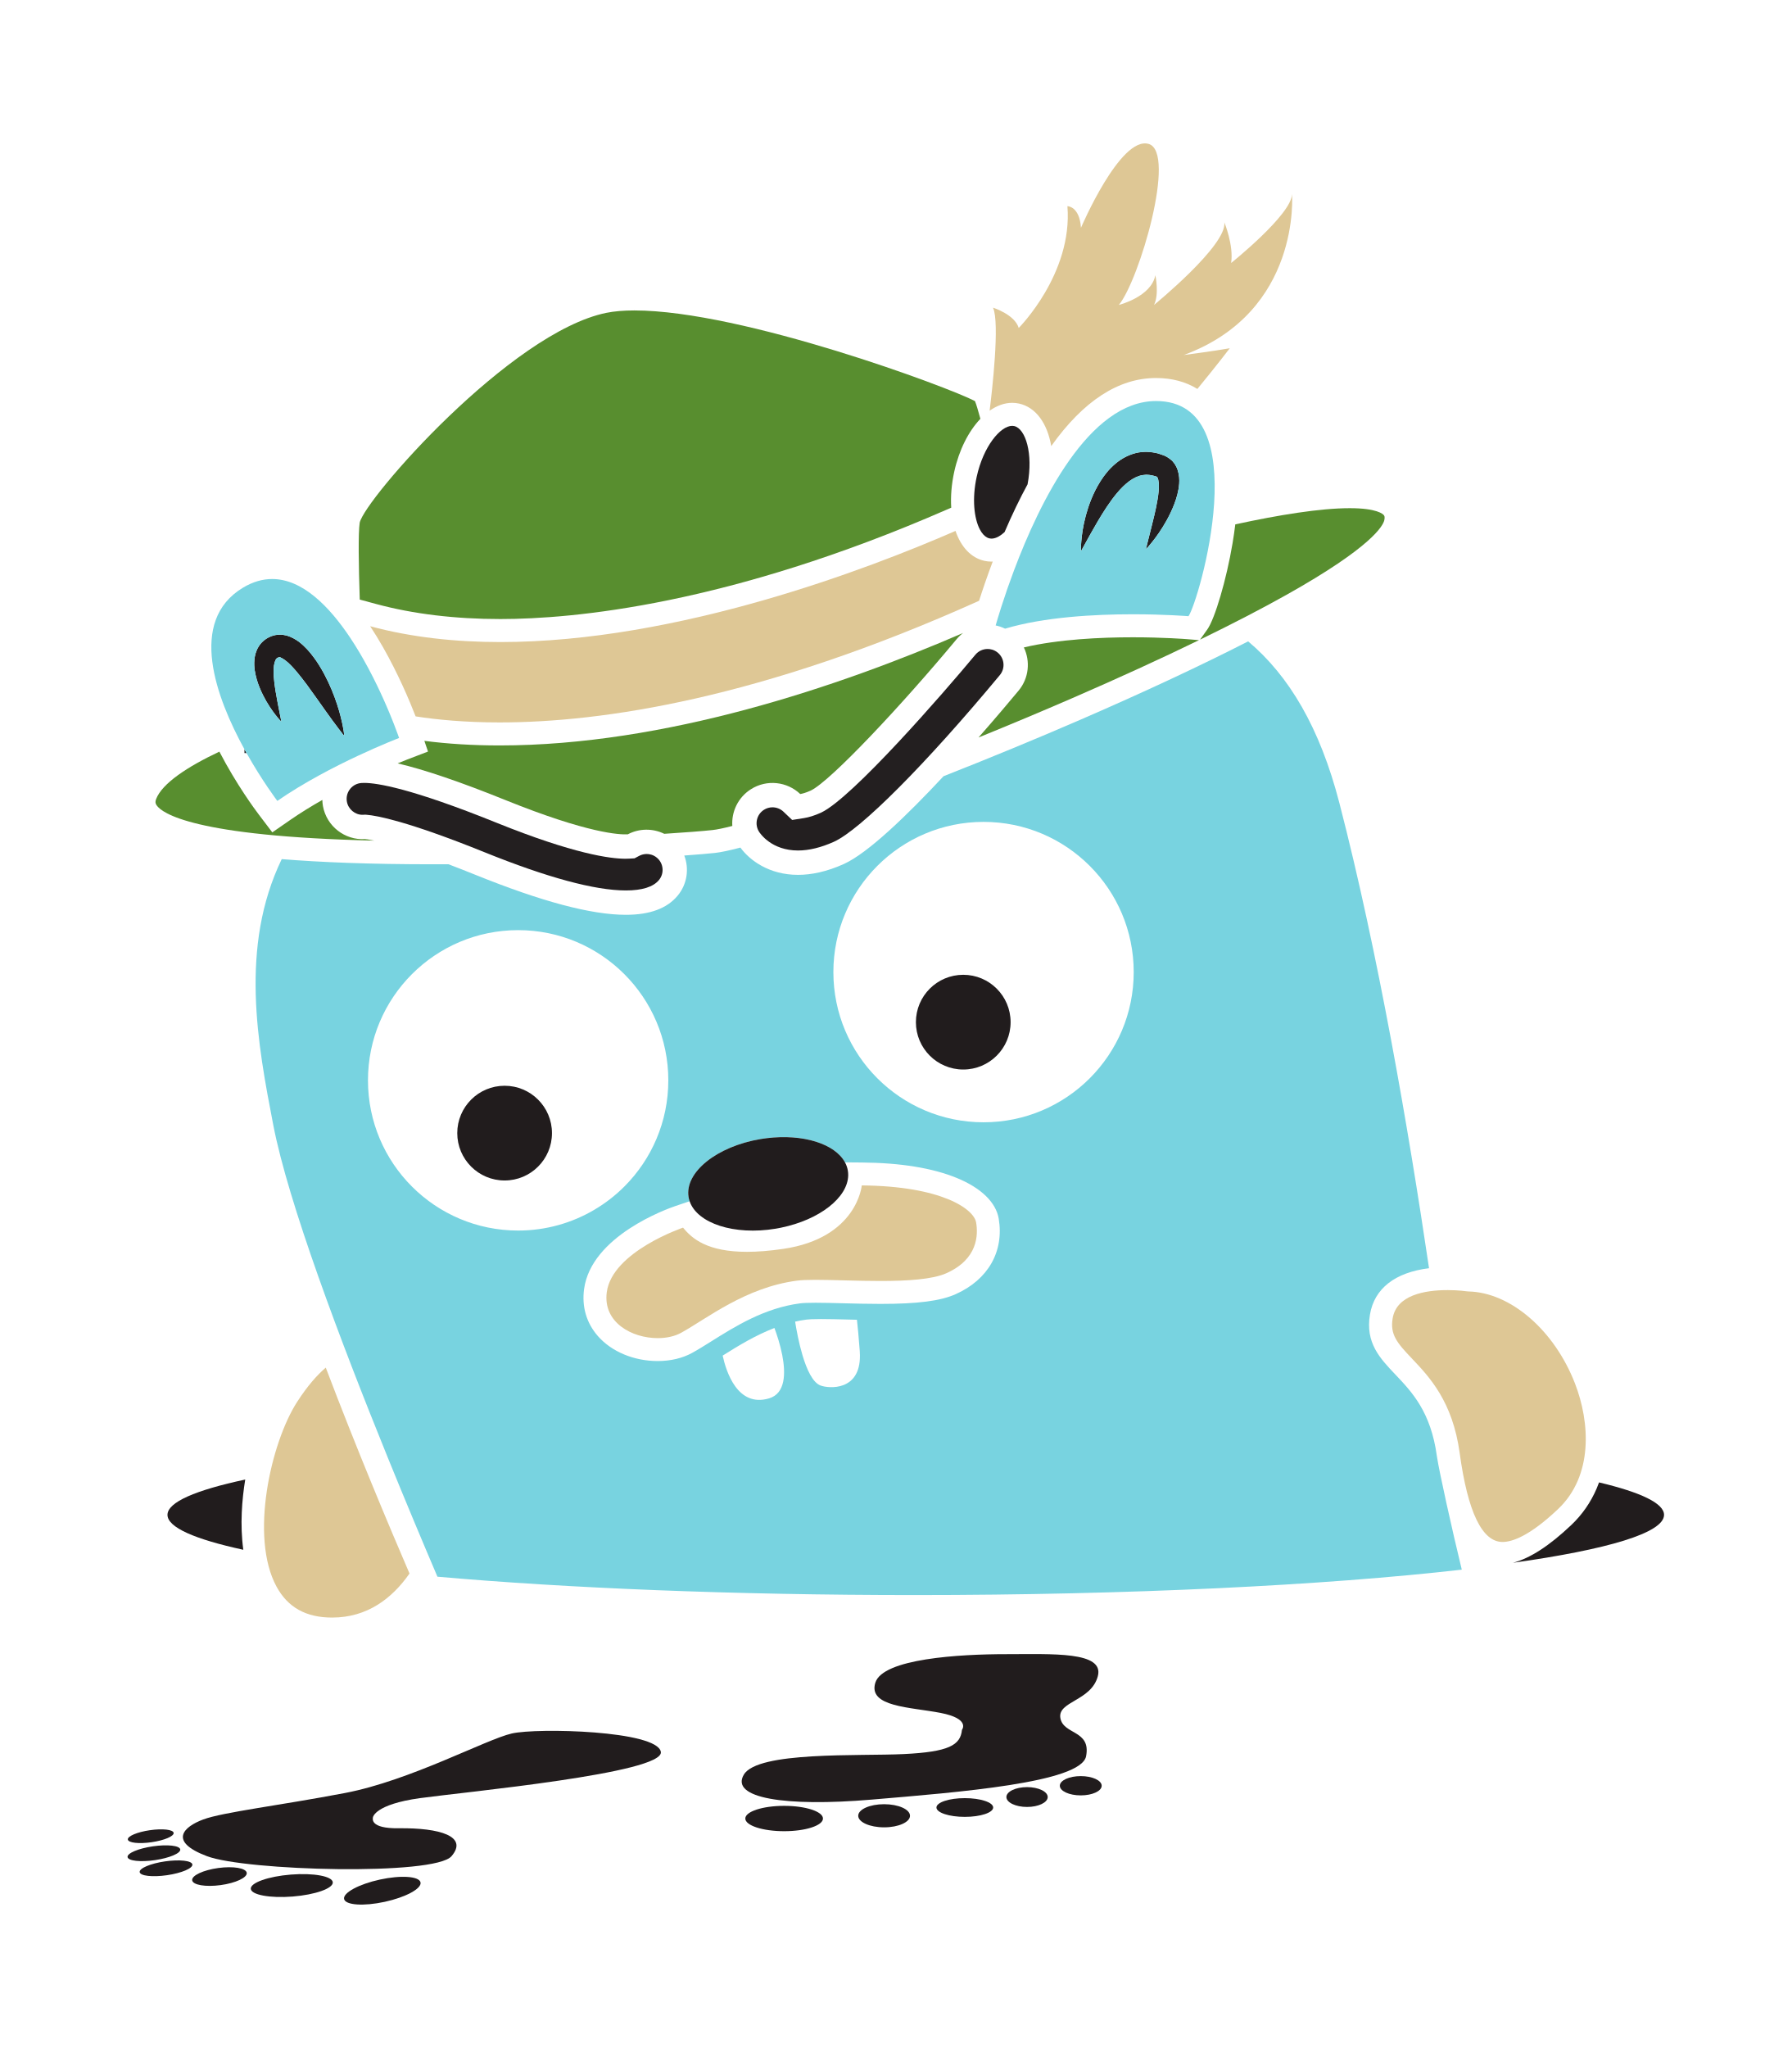
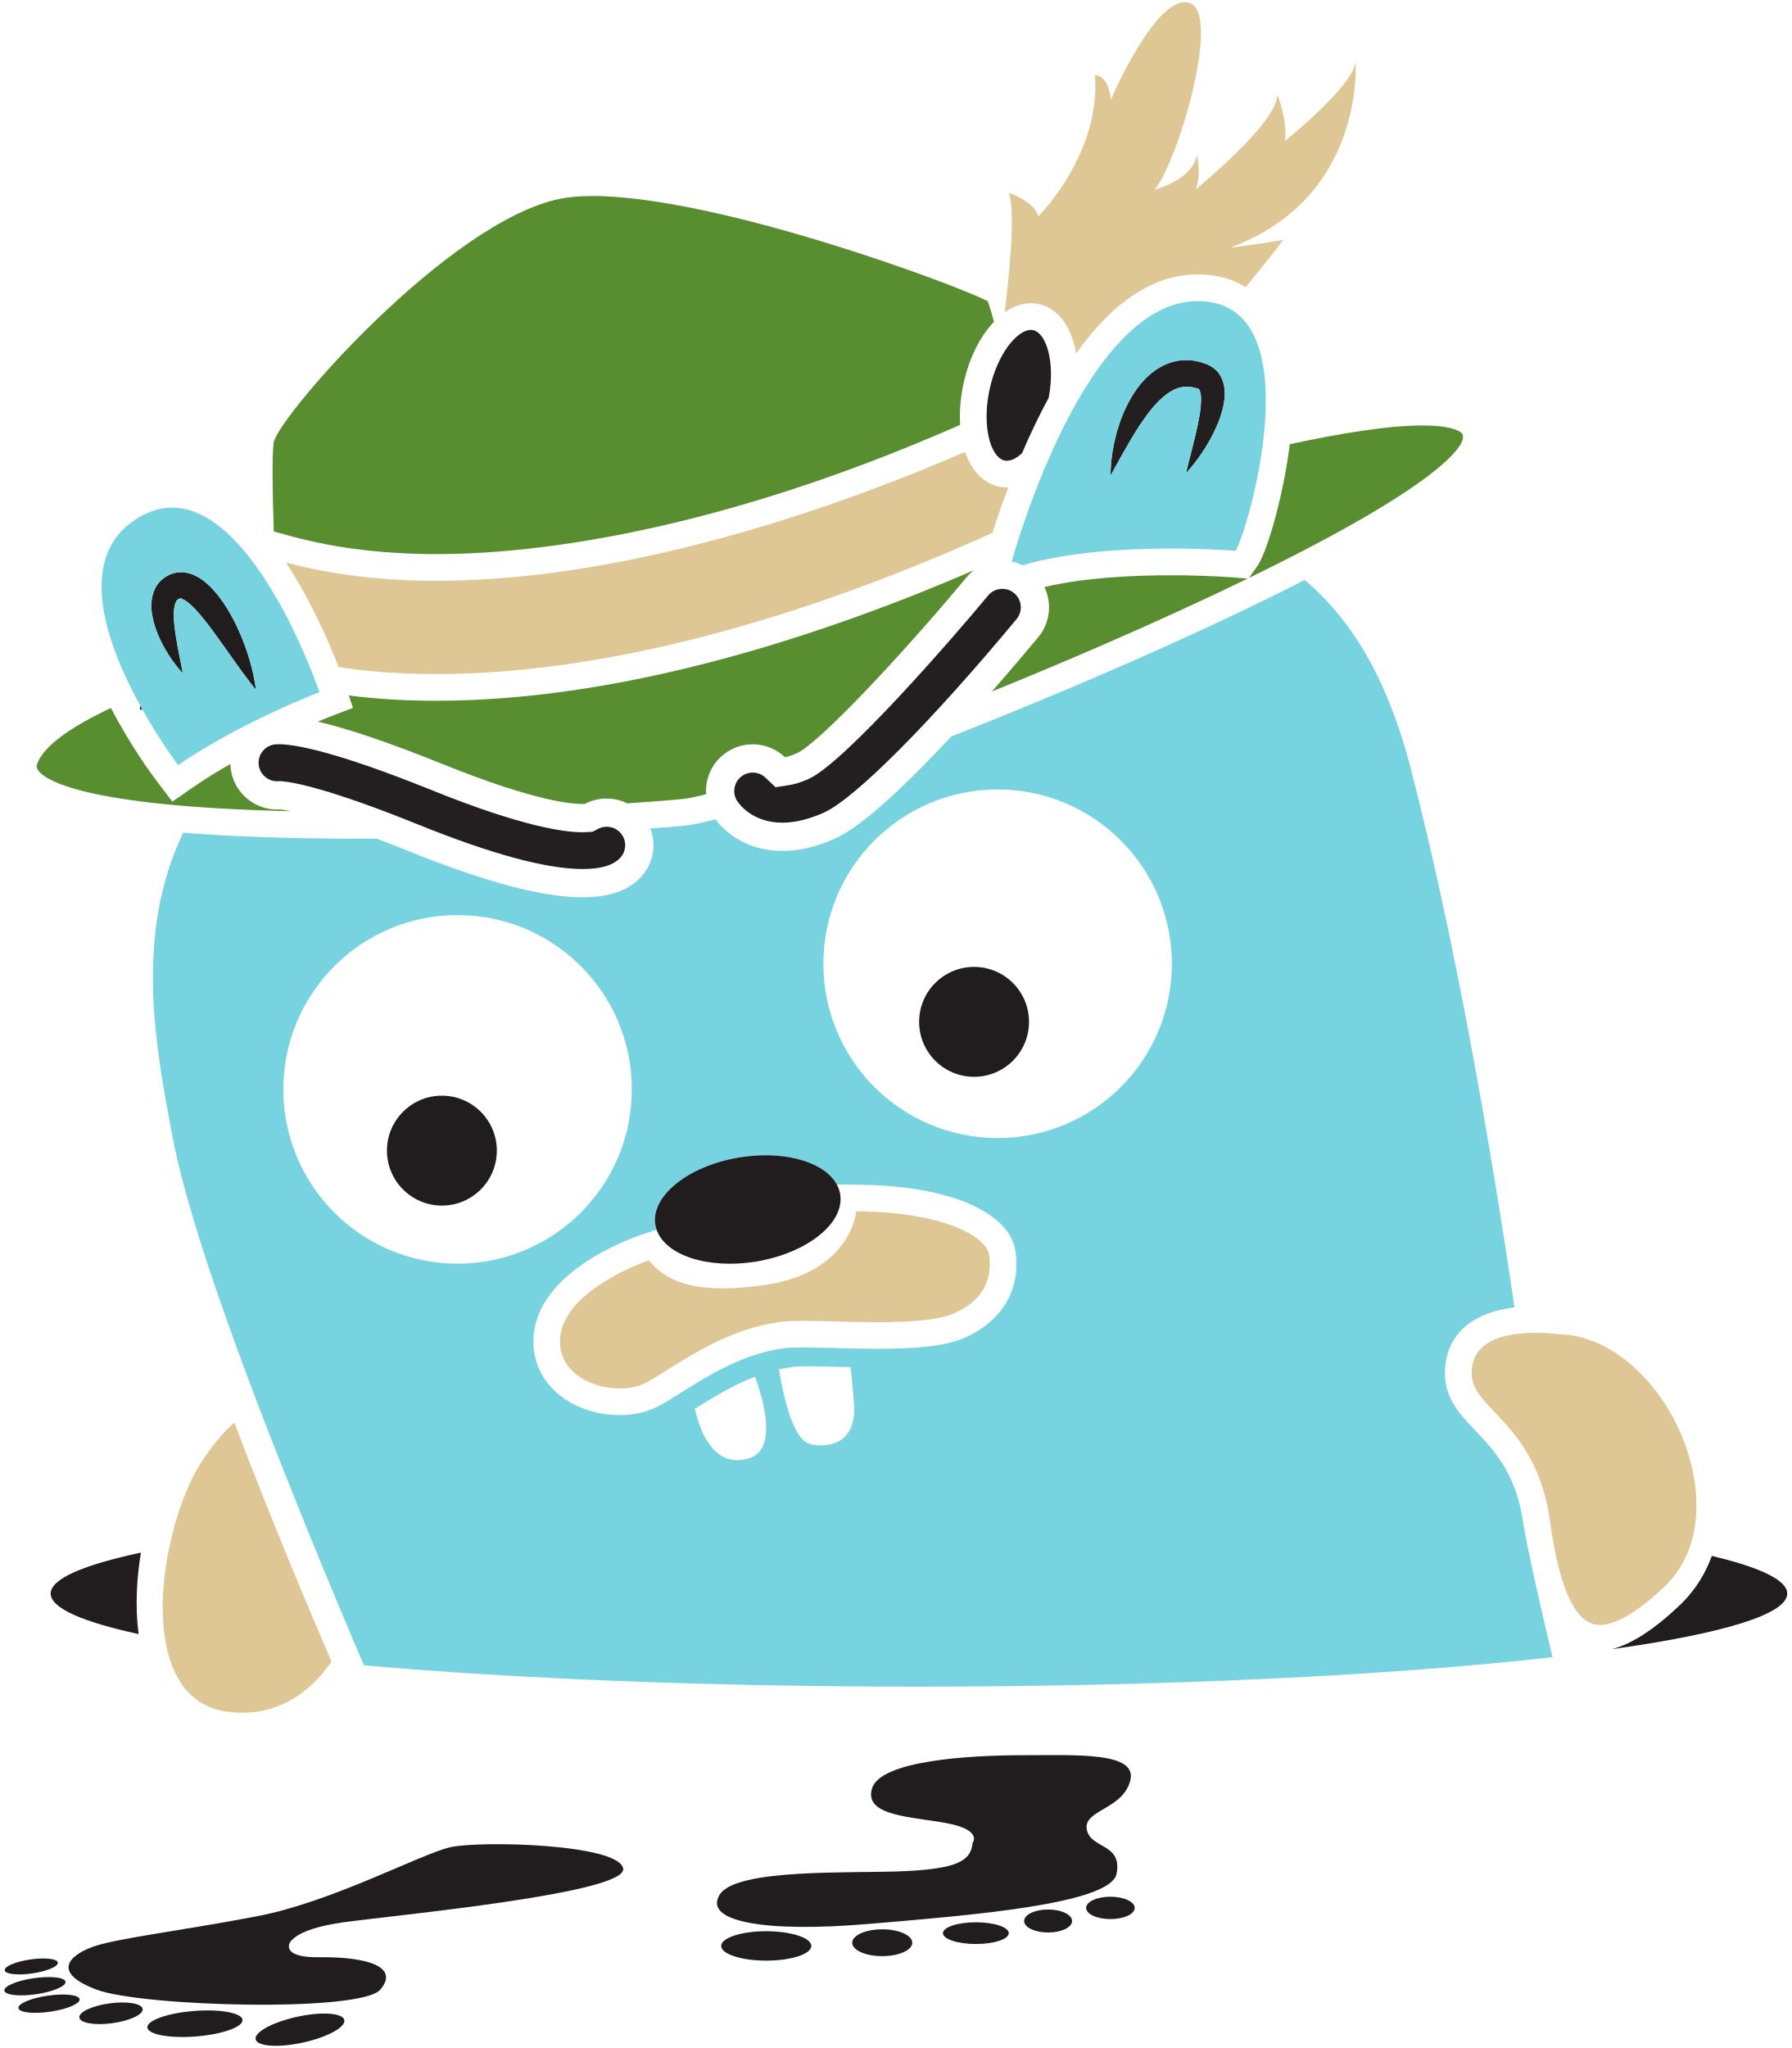
<svg xmlns="http://www.w3.org/2000/svg" version="1.1" id="svg3847" xml:space="preserve" width="886.667" height="1013.333" viewBox="0 0 886.667 1013.333">
  <defs id="defs3851" />
  <g id="g3855" transform="matrix(1.333333,0,0,-1.333333,0,1013.333)">
-     <g id="g3857" transform="scale(0.1)">
+     <g id="g3857" transform="matrix(0.1160358,0,0,0.1160358,-53.31891,-60.93588)">
      <path d="M 1899.54,1167.11 C 1804.12,1145.3 1523.34,992.641 1280.72,946.301 1038.11,899.961 828.203,875.422 754.598,848.16 680.996,820.902 623.75,766.379 768.23,711.859 c 144.481,-54.519 845.07,-73.597 907.77,0 62.7,73.602 -43.24,105.5 -196.28,103.59 -109.04,-1.359 -95.66,36.633 -95.41,40.891 0,0 6.82,47.711 174.47,70.879 167.38,23.133 907.77,92.681 894.14,171.741 -13.63,79.05 -457.97,89.96 -553.38,68.15" style="fill:#211c1d;fill-opacity:1;fill-rule:nonzero;stroke:none" id="path3859" />
      <path d="m 1410.08,625.031 c -78.33,-17.051 -137.81,-49.351 -132.85,-72.16 4.96,-22.801 72.49,-27.473 150.83,-10.422 78.33,17.051 137.81,49.352 132.85,72.16 -4.96,22.801 -72.49,27.461 -150.83,10.422" style="fill:#211c1d;fill-opacity:1;fill-rule:nonzero;stroke:none" id="path3861" />
      <path d="m 1079.84,643.578 c -84.043,-6.687 -150.723,-30.359 -148.93,-52.867 1.793,-22.52 71.38,-35.34 155.42,-28.652 84.05,6.691 150.72,30.363 148.93,52.871 -1.79,22.519 -71.37,35.34 -155.42,28.648" style="fill:#211c1d;fill-opacity:1;fill-rule:nonzero;stroke:none" id="path3863" />
      <path d="m 810.25,667.949 c -55.941,-7.617 -99.355,-28 -96.969,-45.527 2.387,-17.531 49.672,-25.563 105.614,-17.942 55.941,7.622 99.355,28 96.968,45.532 -2.386,17.527 -49.672,25.558 -105.613,17.937" style="fill:#211c1d;fill-opacity:1;fill-rule:nonzero;stroke:none" id="path3865" />
      <path d="m 612.531,692.512 c -54.008,-7.84 -96.125,-25.672 -94.07,-39.821 2.055,-14.16 47.504,-19.281 101.516,-11.441 54.007,7.852 96.125,25.68 94.07,39.828 -2.055,14.152 -47.504,19.274 -101.516,11.434" style="fill:#211c1d;fill-opacity:1;fill-rule:nonzero;stroke:none" id="path3867" />
      <path d="m 574.992,697.141 c 54.012,7.839 96.129,25.668 94.074,39.82 -2.054,14.16 -47.503,19.281 -101.511,11.441 -54.012,-7.851 -96.129,-25.683 -94.075,-39.832 2.055,-14.148 47.504,-19.269 101.512,-11.429" style="fill:#211c1d;fill-opacity:1;fill-rule:nonzero;stroke:none" id="path3869" />
      <path d="m 562.754,763.68 c 46.949,6.812 83.566,22.32 81.777,34.621 -1.785,12.308 -41.297,16.75 -88.25,9.937 -46.953,-6.816 -83.566,-22.316 -81.781,-34.617 1.789,-12.312 41.301,-16.762 88.254,-9.941" style="fill:#211c1d;fill-opacity:1;fill-rule:nonzero;stroke:none" id="path3871" />
      <path d="m 3355.24,1090.78 c -166.29,-8.18 -542.48,10.91 -594.28,-76.33 -51.79,-87.231 152.66,-119.938 474.33,-92.68 321.67,27.261 776.92,62.699 796,160.83 19.08,98.14 -84.5,79.06 -95.41,141.76 -10.9,62.7 114.49,62.7 139.03,155.38 24.53,92.69 -169.02,81.78 -340.76,81.78 -171.73,0 -457.97,-16.35 -485.23,-106.31 -27.26,-89.96 130.85,-89.96 242.62,-111.77 111.76,-21.81 79.05,-62.7 79.05,-62.7 -5.45,-57.25 -49.07,-81.78 -215.35,-89.96" style="fill:#211c1d;fill-opacity:1;fill-rule:nonzero;stroke:none" id="path3873" />
      <path d="m 2910.55,898.602 c -79.6,0 -144.14,-21.063 -144.14,-47.032 0,-25.968 64.54,-47.019 144.14,-47.019 79.61,0 144.14,21.051 144.14,47.019 0,25.969 -64.53,47.032 -144.14,47.032" style="fill:#211c1d;fill-opacity:1;fill-rule:nonzero;stroke:none" id="path3875" />
      <path d="m 3281.63,904.73 c -53.07,0 -96.09,-19.218 -96.09,-42.929 0,-23.719 43.02,-42.942 96.09,-42.942 53.07,0 96.1,19.223 96.1,42.942 0,23.711 -43.03,42.929 -96.1,42.929" style="fill:#211c1d;fill-opacity:1;fill-rule:nonzero;stroke:none" id="path3877" />
      <path d="m 3581.16,927.219 c -58.16,0 -105.3,-15.559 -105.3,-34.758 0,-19.191 47.14,-34.75 105.3,-34.75 58.15,0 105.29,15.559 105.29,34.75 0,19.199 -47.14,34.758 -105.29,34.758" style="fill:#211c1d;fill-opacity:1;fill-rule:nonzero;stroke:none" id="path3879" />
      <path d="m 3812.19,968.109 c -42.35,0 -76.67,-16.48 -76.67,-36.8 0,-20.329 34.32,-36.797 76.67,-36.797 42.34,0 76.67,16.468 76.67,36.797 0,20.32 -34.33,36.8 -76.67,36.8" style="fill:#211c1d;fill-opacity:1;fill-rule:nonzero;stroke:none" id="path3881" />
      <path d="m 4011.53,1009 c -42.91,0 -77.69,-16.02 -77.69,-35.781 0,-19.758 34.78,-35.778 77.69,-35.778 42.91,0 77.69,16.02 77.69,35.778 0,19.761 -34.78,35.781 -77.69,35.781" style="fill:#211c1d;fill-opacity:1;fill-rule:nonzero;stroke:none" id="path3883" />
      <path d="m 621.66,1978.44 c 0,-46.49 101.387,-90.44 281.461,-129.55 -12.824,93.27 -4.898,187.33 7.117,260.62 -184.519,-39.5 -288.578,-83.99 -288.578,-131.07" style="fill:#211c1d;fill-opacity:1;fill-rule:nonzero;stroke:none" id="path3885" />
      <path d="m 5935.33,2098.87 c -2.73,-7.55 -5.63,-15 -8.76,-22.32 -22.15,-51.8 -53.92,-97.55 -94.45,-135.94 -81.34,-77.04 -152.65,-123.2 -216.36,-140.04 351.93,49.47 560.83,111.07 560.83,177.87 0,42.9 -86.41,83.65 -241.26,120.43" style="fill:#211c1d;fill-opacity:1;fill-rule:nonzero;stroke:none" id="path3887" />
      <path d="m 3650.72,3435.23 c -307.86,0 -557.42,249.56 -557.42,557.41 0,307.85 249.56,557.41 557.42,557.41 307.84,0 557.4,-249.56 557.4,-557.41 0,-307.85 -249.56,-557.41 -557.4,-557.41 z m -103.33,-637.74 c -56.76,-25.36 -140.37,-36.18 -279.58,-36.18 -47.24,0 -95.96,1.26 -138.95,2.36 -37.24,0.96 -72.42,1.87 -101.71,1.87 -26.89,0 -46.49,-0.79 -58.26,-2.34 -131.49,-17.3 -240.03,-85.31 -327.24,-139.96 -25.48,-15.96 -49.55,-31.04 -72.08,-43.49 -36.1,-19.95 -80.45,-30.5 -128.23,-30.5 -88.29,0 -171.35,34.67 -222.19,92.74 -42.24,48.25 -59.95,108.45 -51.19,174.08 26.31,197.37 308.14,298 340.18,308.82 l 51.61,17.43 c -1.7,5 -3.05,10.12 -3.92,15.39 -15.26,91.88 104.72,188.34 267.98,215.45 7.33,1.21 14.6,2.21 21.84,3.11 135.16,16.79 253.82,-20.98 290.81,-89.71 l 62.95,-0.53 c 143.38,-1.22 261.7,-20.48 351.67,-57.25 90.48,-36.98 145.87,-90.72 155.98,-151.35 20.27,-121.56 -39.42,-226.21 -159.67,-279.94 z M 3045.6,2458.51 c -29.17,10.94 -51.19,59.45 -66.98,112.48 -13.4,44.97 -22.32,93.17 -27.3,124.49 13.81,3.12 27.86,5.73 42.19,7.62 7.05,0.92 22.06,2.03 53.61,2.03 28.84,0 63.79,-0.9 100.81,-1.86 10.62,-0.27 21.6,-0.55 32.82,-0.83 2.9,-25.32 6.44,-62.08 10.48,-115.88 0.4,-5.41 0.59,-10.56 0.65,-15.57 1.72,-134.25 -115.64,-123.97 -146.28,-112.48 z m -190.83,-47.71 c -117.43,-34.98 -159.73,100.08 -172.36,158.64 0.81,0.51 1.66,1.04 2.48,1.55 54.8,34.32 118.15,73.46 189.61,100.93 8.45,-22.62 21.3,-60.64 29.1,-100.93 13.12,-67.83 11.91,-142.09 -48.83,-160.19 z M 1365.83,3590.9 c 0,307.85 249.56,557.42 557.41,557.42 307.86,0 557.41,-249.57 557.41,-557.42 0,-153.47 -62.04,-292.44 -162.4,-393.24 -33.61,-33.76 -71.57,-63.15 -112.89,-87.45 -82.77,-48.68 -179.15,-76.72 -282.12,-76.72 -307.85,0 -557.41,249.57 -557.41,557.41 z M 5333.36,2196.64 c -22.38,164.04 -92.35,237.63 -154.08,302.57 -57.48,60.46 -111.79,117.57 -94.31,222.43 16.17,96.93 93.29,156.58 219.29,172.09 -76.53,517.28 -188.68,1169.89 -332.84,1726.63 -71.99,278.04 -185.85,471.17 -338.56,599.57 -174.75,-89.41 -384.95,-187.68 -619.6,-289.42 -169.55,-73.52 -344.59,-145.54 -511.05,-210.99 -134.01,-143.77 -280.44,-285.47 -370.18,-325.86 -63.89,-28.74 -120.66,-40.19 -170.01,-40.19 -106.83,0 -178.96,53.59 -213.87,101.25 -40.48,-10.7 -72.81,-17.63 -94.8,-19.95 -26.3,-2.77 -65.06,-6.06 -113.53,-9.56 18.62,-48.76 11.21,-105.86 -24.51,-148.89 -39.28,-47.33 -102.59,-71.1 -192.31,-71.1 -129.1,0 -312.91,49.24 -558.67,148.5 -36.16,14.6 -69.36,27.58 -99.85,39.15 -18.82,-0.1 -37.63,-0.16 -56.44,-0.16 -0.05,0 -0.11,0 -0.17,0 -234.8,0 -418.3,7.38 -562.14,19.16 -157.55,-326.13 -89.089,-687.87 -31.42,-986.68 55.26,-286.36 247,-795.9 424.83,-1233.68 65.98,-162.41 130.03,-314.91 184.51,-442.51 481.43,-42.58 1098.7,-68.17 1771.74,-68.17 800.94,0 1522.4,36.28 2030.44,94.28 -37.02,152.34 -83.91,364.3 -91.97,418.21 -0.17,1.09 -0.37,2.36 -0.5,3.32" style="fill:#78d3e0;fill-opacity:1;fill-rule:nonzero;stroke:none" id="path3889" />
      <path d="m 4364.63,5870.73 -4.17,7.26 -5.5,6.99 c -5.19,8.3 -25.6,21.12 -27.19,21.25 l -2.09,1.12 -1.05,0.56 -3.99,1.73 -0.35,0.12 -0.7,0.26 -5.65,1.99 -11.4,3.9 c -7.5,2.8 -16.06,3.76 -24.15,5.44 -8.21,1.46 -16.93,1.41 -25.41,1.95 -8.56,-0.3 -17.26,-0.89 -25.77,-2.1 -34.24,-6.04 -64.45,-22.61 -87.47,-42.35 -23.36,-19.67 -40.88,-42.22 -55.1,-64.57 -28.25,-44.96 -44.13,-89.79 -54.63,-128.46 -10.29,-38.78 -14.66,-71.73 -16.48,-94.9 -1.18,-11.5 -1.1,-20.75 -1.35,-26.94 -0.1,-6.24 0.1,-9.59 0.1,-9.59 0,0 6.34,11.53 17.45,31.7 11.09,19.95 26.63,48.26 45.79,80.85 19.31,32.37 42.37,69.48 70.33,103.1 14,16.68 29.38,32.22 45.6,44.24 16.35,11.87 33.07,20.01 49.73,22.69 4.2,0.52 8.39,0.91 12.62,1.28 4.32,-0.46 8.55,0.02 12.95,-0.77 4.41,-1.08 8.78,-1.02 13.32,-2.49 l 10.7,-2.89 3.37,-1.55 c -0.16,0.14 -0.33,0.25 -0.45,0.42 0.15,-0.06 0.32,-0.1 0.57,-0.1 0.1,-0.21 0.24,-0.37 0.37,-0.55 l 0.45,-0.2 0.97,-0.46 -0.46,0.05 c -0.23,0.04 -0.44,0.13 -0.65,0.21 0.52,-0.33 1,-1.13 1.46,-2.2 2.3,-4.11 3.99,-12.25 4.81,-21.25 1.05,-18.6 -1.19,-40.06 -4.68,-60.38 -3.37,-20.44 -7.7,-40.26 -12.02,-58.64 -8.69,-36.82 -17,-68.15 -22.48,-90.35 -5.69,-22.13 -8.71,-35.17 -8.71,-35.17 0,0 9.54,9.42 23.92,27.6 14.49,18.13 34.01,44.87 53.41,79.97 9.65,17.58 19.31,37.22 27.84,59.37 8.37,22.21 16.07,46.7 18.46,76.4 0.94,15.04 0.5,31.77 -5.93,50.95 -1.54,4.75 -3.48,9.56 -6.39,14.51" style="fill:#231f20;fill-opacity:1;fill-rule:nonzero;stroke:none" id="path3891" />
      <path d="m 4294.63,5830.32 -0.49,0.23 c 0.2,-0.19 0.34,-0.43 0.6,-0.56 0.06,-0.03 0.13,-0.04 0.2,-0.07 -0.04,0.03 -0.07,0.1 -0.11,0.11 -0.08,0.09 -0.13,0.2 -0.2,0.29" style="fill:#231f20;fill-opacity:1;fill-rule:nonzero;stroke:none" id="path3893" />
      <path d="m 907.426,4805.49 h 7.656 c -2.551,4.54 -5.102,9.13 -7.656,13.78 v -13.78" style="fill:#211c1d;fill-opacity:1;fill-rule:nonzero;stroke:none" id="path3895" />
      <path d="m 975.703,5021.5 c 16.461,-33.03 33.927,-57.79 46.977,-74.52 6.29,-8.47 12.09,-14.63 15.76,-18.94 3.79,-4.25 6,-6.38 6,-6.38 0,0 -2.24,12.04 -6.42,32.4 -3.96,20.41 -10,49.24 -15.5,82.78 -2.7,16.74 -5.18,34.72 -6.41,52.93 -1,17.89 -1,37.04 2.93,51.1 1.96,6.98 4.54,12.4 7.02,15.13 2.42,2.46 4.4,3.28 7.9,4.52 l 2.61,0.53 4.25,0.86 c 1.22,0.18 -0.34,-0.69 -0.45,-0.79 -0.46,-0.25 -0.96,-0.37 -1.43,-0.35 -0.24,0 -0.47,0.04 -0.69,0.12 l 0.53,-0.3 c 0.75,-0.34 1.46,-0.39 2.32,-0.48 4.11,-1.54 10.39,-4.87 16.99,-9.87 13.74,-9.96 27.95,-25.42 41.57,-41.09 13.45,-16.06 26.66,-32.95 39.15,-49.82 24.91,-33.89 47.95,-67 68.18,-95.44 20.23,-28.46 37.74,-52.31 50.5,-68.9 12.61,-16.65 20.46,-26.06 20.46,-26.06 0,0 -0.34,3.03 -0.98,8.7 -0.89,5.58 -1.77,13.98 -3.94,24.25 -3.81,20.78 -10.56,50.06 -21.8,84.22 -11.17,34.19 -26.72,73.27 -48.35,113.62 -10.93,20.12 -23.19,40.72 -38.21,60.79 -14.98,20.21 -32.01,40.08 -55.66,58.27 -12.27,8.75 -26.42,17.22 -44.58,22.68 -4.8,1.15 -9.84,2.07 -14.79,2.84 l -3.74,0.51 -5.04,0.07 c -3.37,-0.02 -6.76,-0.18 -10.12,-0.46 -2.99,-0.26 -7.49,-0.76 -9.09,-1.17 l -4.18,-1.13 -4.18,-1.13 -5.52,-1.63 -1.63,-0.71 -3.24,-1.46 c -17.17,-7.05 -33.994,-21.18 -43.537,-37.59 -9.793,-16.29 -13.613,-32.71 -14.968,-47.28 -2.793,-29.4 2.976,-52.97 8.785,-74.44 6.371,-21.23 14.359,-39.82 22.523,-56.38" style="fill:#211c1d;fill-opacity:1;fill-rule:nonzero;stroke:none" id="path3897" />
      <path d="m 1232.75,1597.31 c 130.68,0 222.69,71.14 287.26,163.45 -73.89,171.38 -195.5,460.15 -310.8,764.06 -31.21,-26.56 -67.27,-66.65 -106.29,-127.13 -97.14,-150.56 -177.15,-500.88 -76.39,-685.79 42.01,-77.12 109.48,-114.59 206.22,-114.59" style="fill:#dec795;fill-opacity:1;fill-rule:nonzero;stroke:none" id="path3899" />
      <path d="m 5846.26,2465.34 c -76.6,198.2 -239.51,338.91 -396.15,342.17 l -5.6,0.49 c -0.25,0.04 -30.36,4.53 -70.8,4.53 -85.31,0 -190.03,-18.21 -204.5,-104.93 -10.03,-60.17 16.29,-90.99 71.96,-149.55 63.62,-66.89 150.71,-158.52 176.81,-349.88 29.88,-219.15 83.39,-330.28 159.01,-330.3 h 0.01 c 35.31,0 99.72,21.17 206.19,122.02 131.12,124.22 118.55,321.87 63.07,465.45" style="fill:#dec795;fill-opacity:1;fill-rule:nonzero;stroke:none" id="path3901" />
      <path d="m 1873.03,3570.82 c -97.07,0 -175.77,-78.69 -175.77,-175.76 0,-97.07 78.7,-175.76 175.77,-175.76 97.06,0 175.76,78.69 175.76,175.76 0,97.07 -78.7,175.76 -175.76,175.76" style="fill:#211c1d;fill-opacity:1;fill-rule:nonzero;stroke:none" id="path3903" />
      <path d="m 3575.39,3982.6 c -97.07,0 -175.76,-78.69 -175.76,-175.76 0,-97.07 78.69,-175.76 175.76,-175.76 97.06,0 175.76,78.69 175.76,175.76 0,97.07 -78.7,175.76 -175.76,175.76" style="fill:#211c1d;fill-opacity:1;fill-rule:nonzero;stroke:none" id="path3905" />
      <path d="m 1396.25,5358.56 c 137.15,-37.02 292.22,-55.78 460.91,-55.78 271.05,0 846.53,52.66 1655.39,405.34 l 18.21,7.93 c -2.53,41.07 0.79,86.12 11.15,133.27 17.95,81.58 53.47,150.71 97.1,196.5 -8.42,31.29 -15.34,54.15 -20.17,65.75 -93.33,49.76 -862.83,336.4 -1264.13,336.4 -40.09,0 -75.11,-2.99 -104.06,-8.9 -355.68,-72.59 -896.1,-690.9 -915.5,-778.55 -5.82,-37.92 -4.06,-156.98 0.2,-285.52 l 60.9,-16.44" style="fill:#588e2f;fill-opacity:1;fill-rule:nonzero;stroke:none" id="path3907" />
      <path d="m 1389.31,4480.53 c -19.44,4.05 -30.33,5.3 -34.8,5.67 -74.15,-4.57 -142.13,47.29 -155.83,122.49 -1.39,7.65 -1.98,15.24 -2.19,22.78 -40.34,-22.89 -80.71,-47.65 -118.5,-73.8 l -67.19,-46.53 -49.441,65.09 c -14.898,19.62 -83.675,112.42 -147.062,234.49 -119.043,-56.16 -212.051,-117.57 -234.758,-175.75 -4.297,-11.02 -2.559,-16.96 1.899,-23.5 19.433,-28.44 134.687,-115.4 807.872,-130.94" style="fill:#588e2f;fill-opacity:1;fill-rule:nonzero;stroke:none" id="path3909" />
      <path d="m 2787.08,4671.13 c 59.12,37.64 134.63,28.51 183.21,-17.71 7.49,1.18 20.22,4.37 39.08,12.86 73.69,35.03 339.51,318.81 541.44,561.82 7.27,8.74 15.36,16.36 24.02,22.97 -461.49,-199.42 -1106.33,-417.35 -1720.31,-417.35 -98.69,0 -192.38,5.75 -279.36,17.01 l 13.48,-39.69 -76.78,-29.41 c -0.56,-0.21 -13.76,-5.31 -35.84,-14.48 98.83,-23.09 232.44,-68.48 400.24,-136.26 307.14,-124.03 424.6,-128.77 454,-127.02 41.77,22.13 92.22,23 135.42,1.89 79.68,5.11 141.65,10.05 178.73,13.96 16.85,1.77 41.9,7.02 73.78,15.25 -3.52,52.76 21.13,105.77 68.89,136.16" style="fill:#588e2f;fill-opacity:1;fill-rule:nonzero;stroke:none" id="path3911" />
      <path d="m 4574.86,5583.24 c -22.37,-133.29 -65.35,-279.62 -93.86,-319.53 l -26.74,-37.41 c 121.11,58.97 229.15,114.9 320.86,166.33 318.89,178.79 358.54,257.09 363.1,276.83 2.98,12.94 -0.19,16.92 -1.55,18.63 -3.47,4.35 -25.86,26.08 -126.58,26.08 -110.07,0 -264.15,-25.17 -424.96,-60.07 -2.79,-22.96 -6.19,-46.56 -10.27,-70.86" style="fill:#588e2f;fill-opacity:1;fill-rule:nonzero;stroke:none" id="path3913" />
      <path d="m 4450.52,5224.48 -45.97,3.75 c -0.84,0.07 -85.27,6.83 -199.76,6.83 -118.95,0 -275.78,-7.18 -404.47,-37.64 24.57,-51.08 19.01,-113.93 -19.59,-160.37 -31.54,-37.96 -84.82,-101.23 -148.63,-173.8 113.19,45.93 229.98,94.8 347.17,145.61 171.92,74.55 330.39,147.12 471.25,215.62" style="fill:#588e2f;fill-opacity:1;fill-rule:nonzero;stroke:none" id="path3915" />
      <path d="m 3546.69,5629.82 c -323.22,-140.92 -1031.4,-412.45 -1689.53,-412.45 -166.62,0 -330.02,17.4 -483.17,58.73 15.98,-24.18 31.8,-49.98 47.47,-77.49 56.92,-99.99 98.56,-198.76 121.24,-257.05 79.57,-12.45 183.42,-22.43 311.82,-22.43 378.03,0 968.89,86.53 1779.65,451.44 12.74,39.98 29.68,90.06 50.69,145.68 -1.64,-0.06 -3.28,-0.35 -4.92,-0.35 -8.62,0 -17.24,0.93 -25.6,2.76 -50.31,11.06 -87.55,52.1 -107.65,111.16" style="fill:#dec795;fill-opacity:1;fill-rule:nonzero;stroke:none" id="path3917" />
      <path d="m 944.395,5152.32 c 1.355,14.57 5.175,30.99 14.968,47.28 9.543,16.41 26.367,30.54 43.537,37.59 l 3.24,1.46 1.63,0.71 5.52,1.63 4.18,1.13 4.18,1.13 c 1.6,0.41 6.1,0.91 9.09,1.17 3.36,0.28 6.75,0.44 10.12,0.46 l 5.04,-0.07 3.74,-0.51 c 4.95,-0.77 9.99,-1.69 14.79,-2.84 18.16,-5.46 32.31,-13.93 44.58,-22.68 23.65,-18.19 40.68,-38.06 55.66,-58.27 15.02,-20.07 27.28,-40.67 38.21,-60.79 21.63,-40.35 37.18,-79.43 48.35,-113.62 11.24,-34.16 17.99,-63.44 21.8,-84.22 2.17,-10.27 3.05,-18.67 3.94,-24.25 0.64,-5.67 0.98,-8.7 0.98,-8.7 0,0 -7.85,9.41 -20.46,26.06 -12.76,16.59 -30.27,40.44 -50.5,68.9 -20.23,28.44 -43.27,61.55 -68.18,95.44 -12.49,16.87 -25.7,33.76 -39.15,49.82 -13.62,15.67 -27.83,31.13 -41.57,41.09 -6.6,5 -12.88,8.33 -16.99,9.87 -0.86,0.09 -1.57,0.14 -2.32,0.48 l -0.53,0.3 c 0.22,-0.08 0.45,-0.12 0.69,-0.12 0.47,-0.02 0.97,0.1 1.43,0.35 0.11,0.1 1.67,0.97 0.45,0.79 l -4.25,-0.86 -2.61,-0.53 c -3.5,-1.24 -5.48,-2.06 -7.9,-4.52 -2.48,-2.73 -5.06,-8.15 -7.02,-15.13 -3.93,-14.06 -3.93,-33.21 -2.93,-51.1 1.23,-18.21 3.71,-36.19 6.41,-52.93 5.5,-33.54 11.54,-62.37 15.5,-82.78 4.18,-20.36 6.42,-32.4 6.42,-32.4 0,0 -2.21,2.13 -6,6.38 -3.67,4.31 -9.47,10.47 -15.76,18.94 -13.05,16.73 -30.516,41.49 -46.977,74.52 -8.164,16.56 -16.152,35.15 -22.523,56.38 -5.809,21.47 -11.578,45.04 -8.785,74.44 z m -29.313,-346.83 c 58.391,-103.95 114.298,-177.6 114.298,-177.6 195.84,135.58 451.95,233.51 451.95,233.51 0,0 -6.58,19.33 -18.9,50.89 -2.3,5.9 -4.81,12.21 -7.51,18.93 -1.05,2.61 -2.13,5.28 -3.24,8 -2.13,5.21 -4.34,10.6 -6.68,16.2 -1.91,4.56 -3.89,9.25 -5.93,14.04 -1.65,3.87 -3.34,7.8 -5.07,11.8 -2.33,5.38 -4.72,10.83 -7.2,16.44 -2.21,4.96 -4.49,10.03 -6.82,15.17 -2.43,5.36 -4.94,10.81 -7.5,16.32 -2.97,6.4 -6.01,12.87 -9.15,19.45 -1.59,3.32 -3.21,6.67 -4.83,10.03 -3.96,8.15 -8.05,16.41 -12.26,24.76 -1.09,2.18 -2.19,4.35 -3.3,6.54 -5.02,9.87 -10.23,19.85 -15.59,29.88 -0.59,1.11 -1.18,2.21 -1.78,3.32 -19.75,36.76 -41.7,74.19 -65.59,110.02 -78.61,117.87 -178.26,218.15 -289.84,218.12 -35.171,-0.01 -71.57,-9.98 -108.816,-32.5 -205.011,-123.96 -99.199,-407.82 6.102,-599.54 2.554,-4.65 5.105,-9.24 7.656,-13.78" style="fill:#78d3e0;fill-opacity:1;fill-rule:nonzero;stroke:none" id="path3919" />
      <path d="m 1010.18,5494.02 v 0 -42.71 42.71" style="fill:#78d3e0;fill-opacity:1;fill-rule:nonzero;stroke:none" id="path3921" />
      <path d="m 3757.06,6105.12 c 8.62,0 17.25,-0.93 25.6,-2.77 62.67,-13.79 105.02,-74.11 119.27,-157.79 119.48,167.81 249.78,252.65 389.05,252.65 58.7,0 110.23,-13.83 153.45,-40.55 73.48,89.36 120.23,150.99 120.23,150.99 -55.23,-10.04 -170.74,-25.11 -170.74,-25.11 436.89,160.7 401.74,597.59 401.74,597.59 0,-75.33 -225.97,-256.11 -225.97,-256.11 10.04,65.28 -25.11,150.65 -25.11,150.65 10.04,-85.37 -261.13,-306.32 -261.13,-306.32 20.08,40.17 5.02,110.47 5.02,110.47 -15.07,-80.34 -135.59,-110.47 -135.59,-110.47 75.33,90.39 215.94,567.45 110.48,597.58 -105.46,30.13 -251.08,-311.34 -251.08,-311.34 -5.03,80.34 -50.22,80.34 -50.22,80.34 20.09,-251.08 -180.78,-451.95 -180.78,-451.95 -15.07,50.22 -95.42,75.32 -95.42,75.32 25.79,-55.88 -3.59,-310.28 -12.59,-382.44 26.65,18.82 55.14,29.26 83.79,29.26" style="fill:#dec795;fill-opacity:1;fill-rule:nonzero;stroke:none" id="path3923" />
      <path d="m 3649.7,5616.61 c 0.11,-0.12 0.23,-0.21 0.34,-0.33 2.16,-2.35 4.39,-4.46 6.68,-6.28 0.84,-0.66 1.72,-1.1 2.57,-1.69 1.67,-1.15 3.32,-2.34 5.05,-3.2 2.71,-1.37 5.49,-2.4 8.33,-3.03 0.01,0 0.02,0 0.03,0 1.72,-0.39 3.51,-0.57 5.31,-0.69 2.82,-0.18 5.72,-0.04 8.7,0.42 13.15,2.04 27.63,10.22 42.1,23.71 13.23,30.87 27.45,62.41 42.71,94.04 14.02,29.07 28.23,56.8 42.62,83.23 21.44,113.55 -7.42,206.81 -49.82,216.14 -2.37,0.53 -4.76,0.78 -7.26,0.78 -43.57,0 -106.91,-75.84 -131.73,-188.72 -18.01,-81.95 -9.68,-154.77 11.55,-195.46 0.03,-0.05 0.05,-0.1 0.08,-0.15 3.85,-7.36 8.12,-13.66 12.74,-18.77" style="fill:#231f20;fill-opacity:1;fill-rule:nonzero;stroke:none" id="path3925" />
      <path d="m 4294.26,5830.87 c -0.25,0 -0.42,0.04 -0.57,0.1 0.12,-0.17 0.29,-0.28 0.45,-0.42 l 0.49,-0.23 c -0.13,0.18 -0.27,0.34 -0.37,0.55" style="fill:#78d3e0;fill-opacity:1;fill-rule:nonzero;stroke:none" id="path3927" />
      <path d="m 4296.05,5829.66 -0.97,0.46 -0.45,0.2 c 0.07,-0.09 0.12,-0.2 0.2,-0.29 0.04,-0.01 0.07,-0.08 0.11,-0.11 0.21,-0.08 0.42,-0.17 0.65,-0.21 l 0.46,-0.05" style="fill:#78d3e0;fill-opacity:1;fill-rule:nonzero;stroke:none" id="path3929" />
      <path d="m 4376.95,5805.27 c -2.39,-29.7 -10.09,-54.19 -18.46,-76.4 -8.53,-22.15 -18.19,-41.79 -27.84,-59.37 -19.4,-35.1 -38.92,-61.84 -53.41,-79.97 -14.38,-18.18 -23.92,-27.6 -23.92,-27.6 0,0 3.02,13.04 8.71,35.17 5.48,22.2 13.79,53.53 22.48,90.35 4.32,18.38 8.65,38.2 12.02,58.64 3.49,20.32 5.73,41.78 4.68,60.38 -0.82,9 -2.51,17.14 -4.81,21.25 -0.46,1.07 -0.94,1.87 -1.46,2.2 -0.07,0.03 -0.14,0.04 -0.2,0.07 -0.26,0.13 -0.4,0.37 -0.6,0.56 l -3.37,1.55 -10.7,2.89 c -4.54,1.47 -8.91,1.41 -13.32,2.49 -4.4,0.79 -8.63,0.31 -12.95,0.77 -4.23,-0.37 -8.42,-0.76 -12.62,-1.28 -16.66,-2.68 -33.38,-10.82 -49.73,-22.69 -16.22,-12.02 -31.6,-27.56 -45.6,-44.24 -27.96,-33.62 -51.02,-70.73 -70.33,-103.1 -19.16,-32.59 -34.7,-60.9 -45.79,-80.85 -11.11,-20.17 -17.45,-31.7 -17.45,-31.7 0,0 -0.2,3.35 -0.1,9.59 0.25,6.19 0.17,15.44 1.35,26.94 1.82,23.17 6.19,56.12 16.48,94.9 10.5,38.67 26.38,83.5 54.63,128.46 14.22,22.35 31.74,44.9 55.1,64.57 23.02,19.74 53.23,36.31 87.47,42.35 8.51,1.21 17.21,1.8 25.77,2.1 8.48,-0.54 17.2,-0.49 25.41,-1.95 8.09,-1.68 16.65,-2.64 24.15,-5.44 l 11.4,-3.9 5.65,-1.99 0.7,-0.26 0.35,-0.12 3.99,-1.73 1.05,-0.56 2.09,-1.12 c 1.59,-0.13 22,-12.95 27.19,-21.25 l 5.5,-6.99 4.17,-7.26 c 2.91,-4.95 4.85,-9.76 6.39,-14.51 6.43,-19.18 6.87,-35.91 5.93,-50.95 z m -85.97,306.53 c -248.71,0 -431.69,-374.37 -527.3,-628.7 -8.27,-21.97 -15.87,-43.03 -22.81,-62.89 -1.08,-3.09 -2.15,-6.15 -3.19,-9.17 -7.79,-22.52 -14.66,-43.3 -20.65,-61.95 -9.42,-29.4 -16.61,-53.44 -21.4,-70.06 12.02,-2.44 23.78,-6.52 35.08,-11.99 144.92,43.38 332.45,53.43 474.08,53.43 119.84,0 206.71,-7.12 206.71,-7.12 37.67,52.73 256.11,798.45 -120.52,798.45" style="fill:#78d3e0;fill-opacity:1;fill-rule:nonzero;stroke:none" id="path3931" />
      <path d="m 2962.02,4443.86 c 40.67,0 85.39,10.84 132.93,32.23 99.08,44.6 340.98,287.46 616.27,618.73 10.08,12.13 14.83,27.47 13.37,43.18 -1.44,15.72 -8.93,29.93 -21.05,40.01 -13.58,11.28 -27.98,13.65 -37.68,13.65 -17.67,0 -34.26,-7.77 -45.53,-21.33 -119.85,-144.23 -456.27,-530.61 -572.15,-585.69 l -1.71,-0.79 c -22.57,-10.16 -43.47,-16.79 -62.14,-19.72 l -44.05,-6.93 -32.29,30.74 c -10.83,10.29 -25.69,16.19 -40.82,16.19 -11.13,0 -22.03,-3.2 -31.57,-9.26 -13.31,-8.46 -22.52,-21.62 -25.95,-37.02 -3.41,-15.4 -0.63,-31.22 7.84,-44.53 4.52,-7.11 47.01,-69.46 144.53,-69.46" style="fill:#231f20;fill-opacity:1;fill-rule:nonzero;stroke:none" id="path3933" />
      <path d="m 2400.36,4430.87 c -9.69,0 -19.3,-2.38 -27.78,-6.87 l -17.34,-9.2 -19.61,-1.16 c -3.78,-0.22 -8.46,-0.4 -14.12,-0.4 -55.16,0 -190.75,17.39 -479.1,133.84 -317.97,128.42 -443.94,147.61 -490.72,147.61 -8.91,0 -14.14,-0.72 -16.52,-1.15 -15.53,-2.83 -29.02,-11.52 -38.01,-24.5 -8.97,-12.96 -12.37,-28.66 -9.54,-44.15 5.03,-27.7 29.89,-48.58 57.8,-48.58 1.16,0 2.34,0.03 3.53,0.11 l 6.53,0.41 6.52,-0.55 c 35.06,-2.91 147.75,-22.27 436.18,-138.75 233.17,-94.17 409.75,-141.92 524.82,-141.92 60.28,0 101.58,12.93 122.76,38.45 10.08,12.14 14.82,27.47 13.36,43.18 -1.45,15.72 -8.95,29.93 -21.07,39.99 -13.59,11.27 -27.99,13.64 -37.69,13.64" style="fill:#231f20;fill-opacity:1;fill-rule:nonzero;stroke:none" id="path3935" />
      <path d="m 3198.69,3200.99 c 0,0 -16.67,-195 -291.1,-235.46 -51.92,-7.66 -96.52,-10.99 -134.97,-10.99 -146.03,0 -203.48,48.05 -237.26,89.78 0,0 -263.02,-88.83 -283.11,-239.49 -15.02,-112.64 93.5,-170.54 189.09,-170.54 32.26,0 63.03,6.59 87.1,19.89 95.42,52.73 238.54,168.23 429.36,193.34 17.24,2.27 41.08,3.06 69.35,3.06 65.32,0 154.36,-4.23 240.66,-4.23 98.11,0 192.69,5.46 244.9,28.79 118.01,52.73 118.01,143.12 110.47,188.31 -8.35,50.09 -128.22,135.03 -424.49,137.54" style="fill:#dec795;fill-opacity:1;fill-rule:nonzero;stroke:none" id="path3937" />
      <path d="m 2879.05,3040.41 c 3.26,0.54 6.47,1.16 9.7,1.76 3.58,0.66 7.13,1.35 10.66,2.08 142.77,29.38 247.77,111.82 248.93,194.35 0.08,5.76 -0.35,11.52 -1.3,17.26 -1.79,10.8 -5.4,21.05 -10.59,30.7 -36.99,68.73 -155.64,106.5 -290.8,89.71 -7.24,-0.9 -14.51,-1.9 -21.84,-3.11 -163.26,-27.11 -283.24,-123.57 -267.98,-215.45 0.87,-5.27 2.22,-10.39 3.92,-15.39 28.03,-82.24 165.4,-127.46 319.3,-101.91" style="fill:#211c1d;fill-opacity:1;fill-rule:nonzero;stroke:none" id="path3939" />
    </g>
  </g>
</svg>
